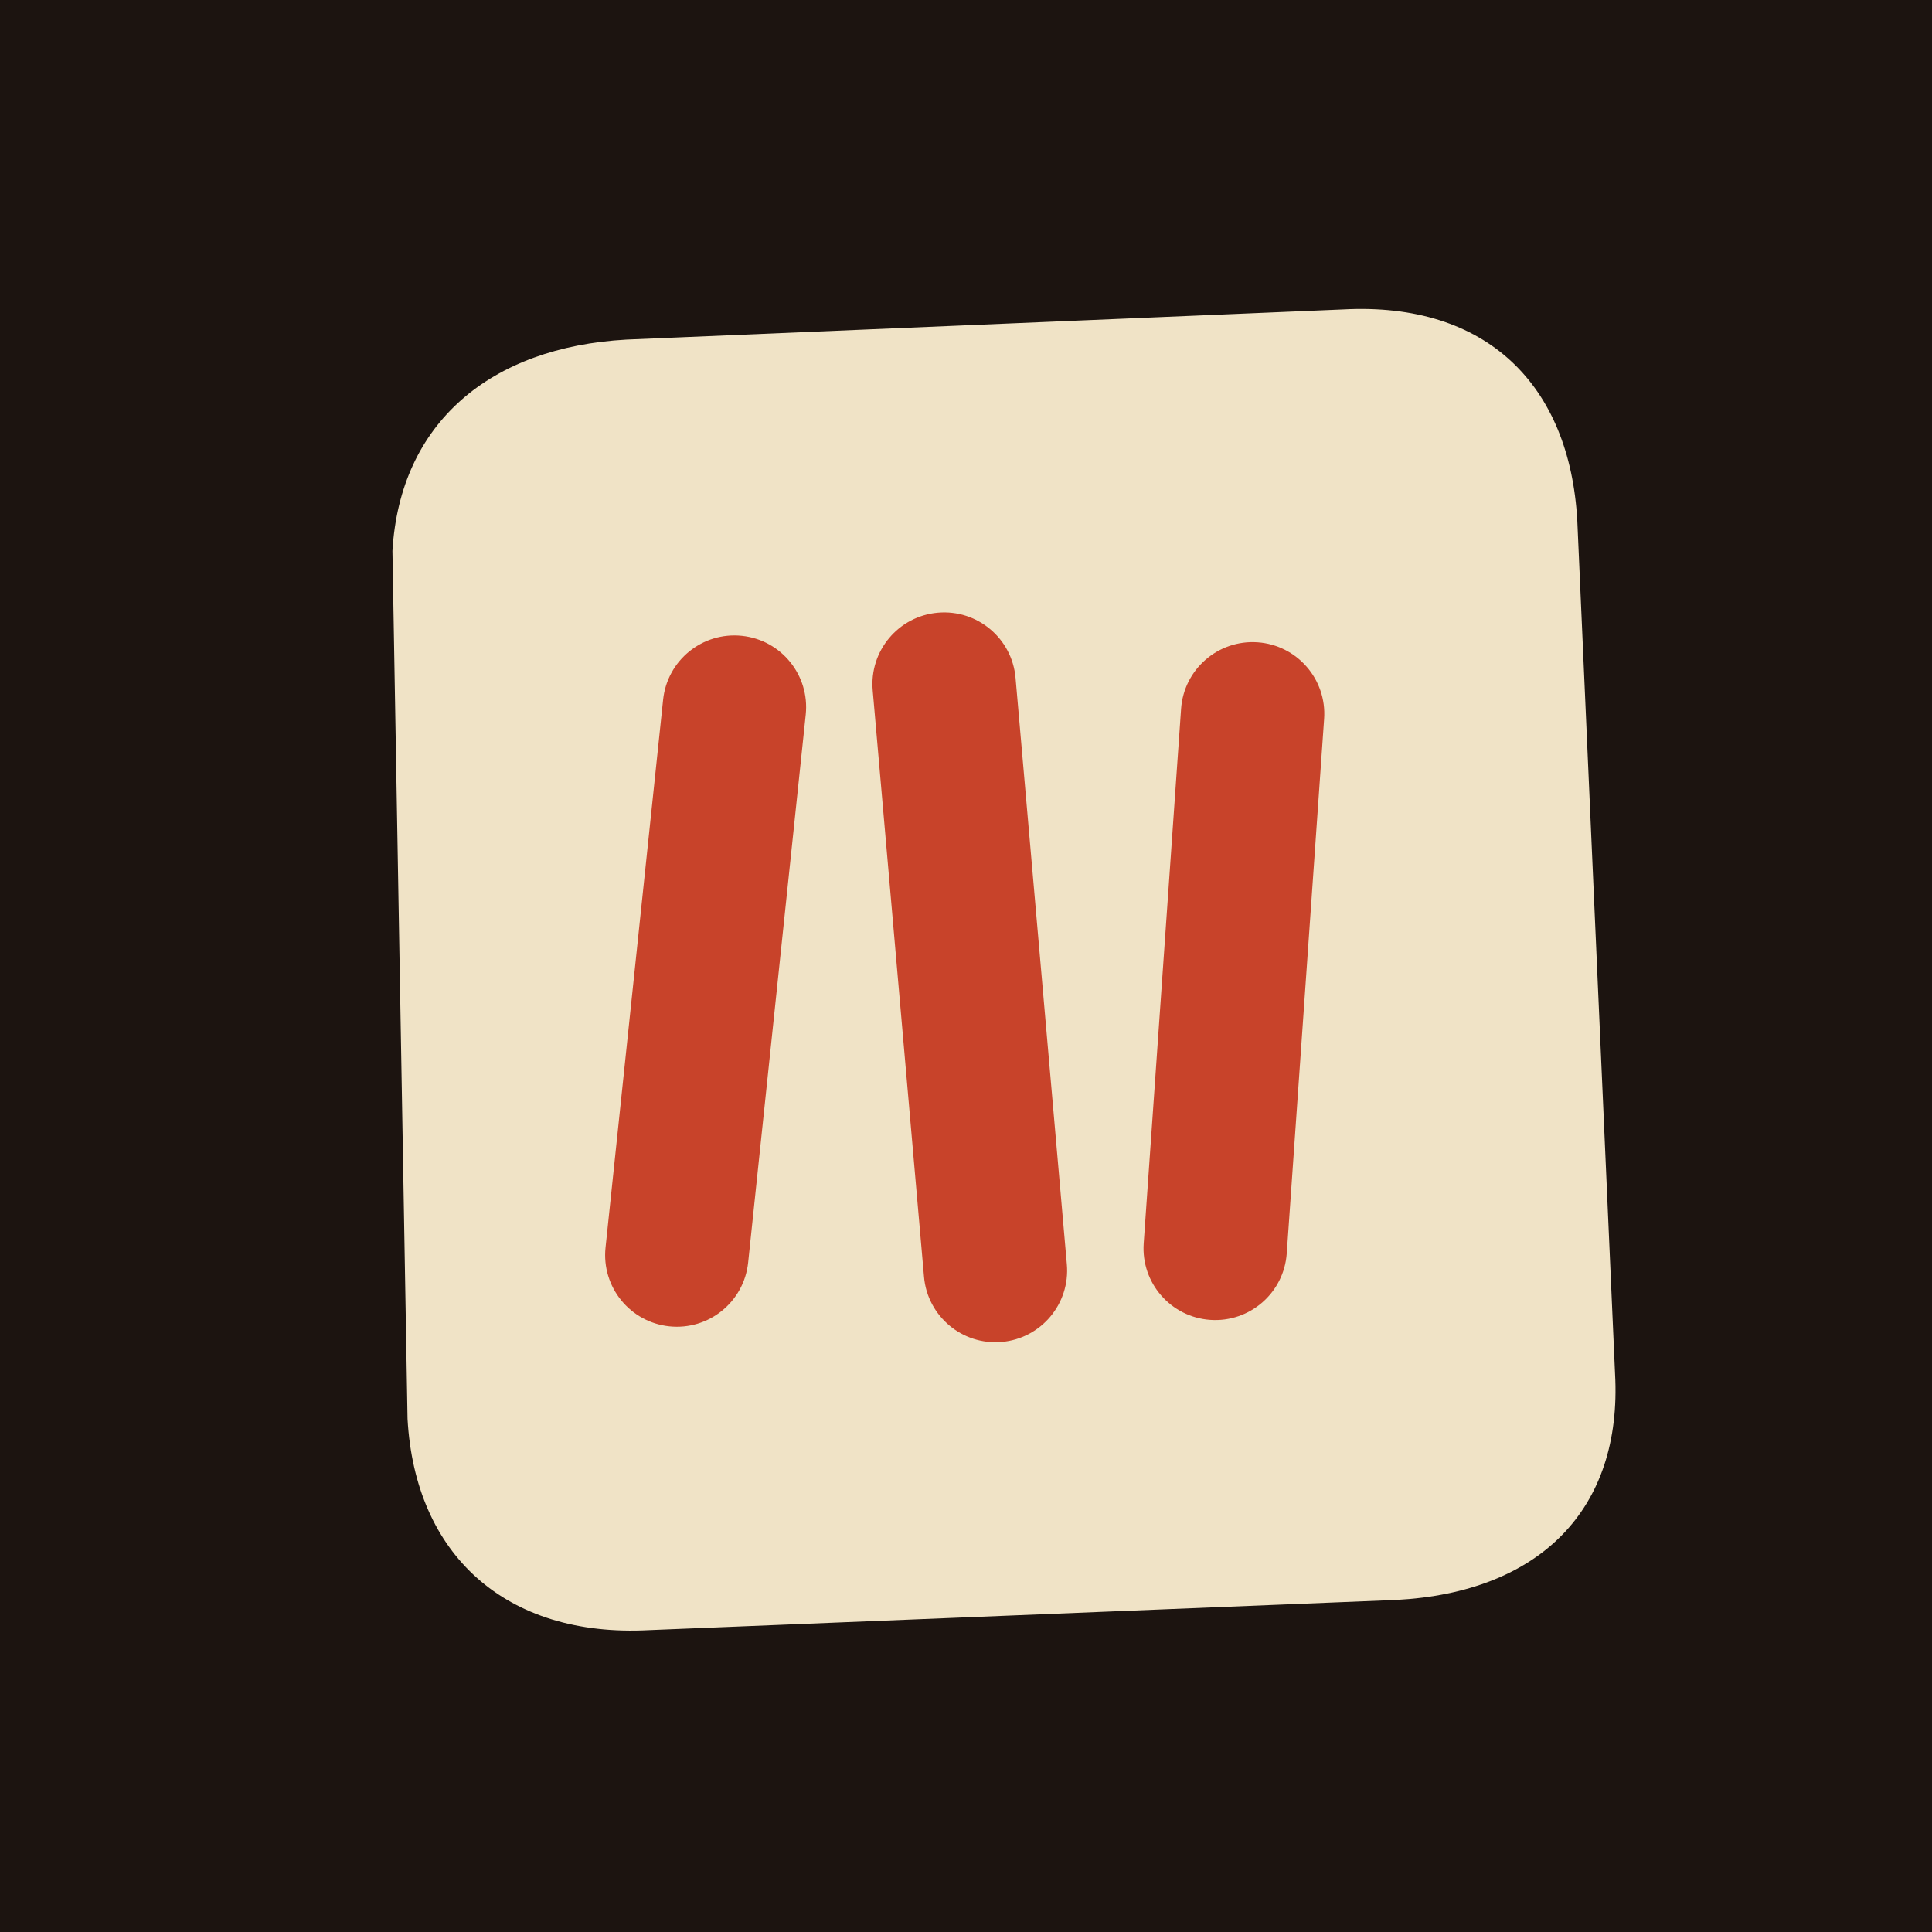
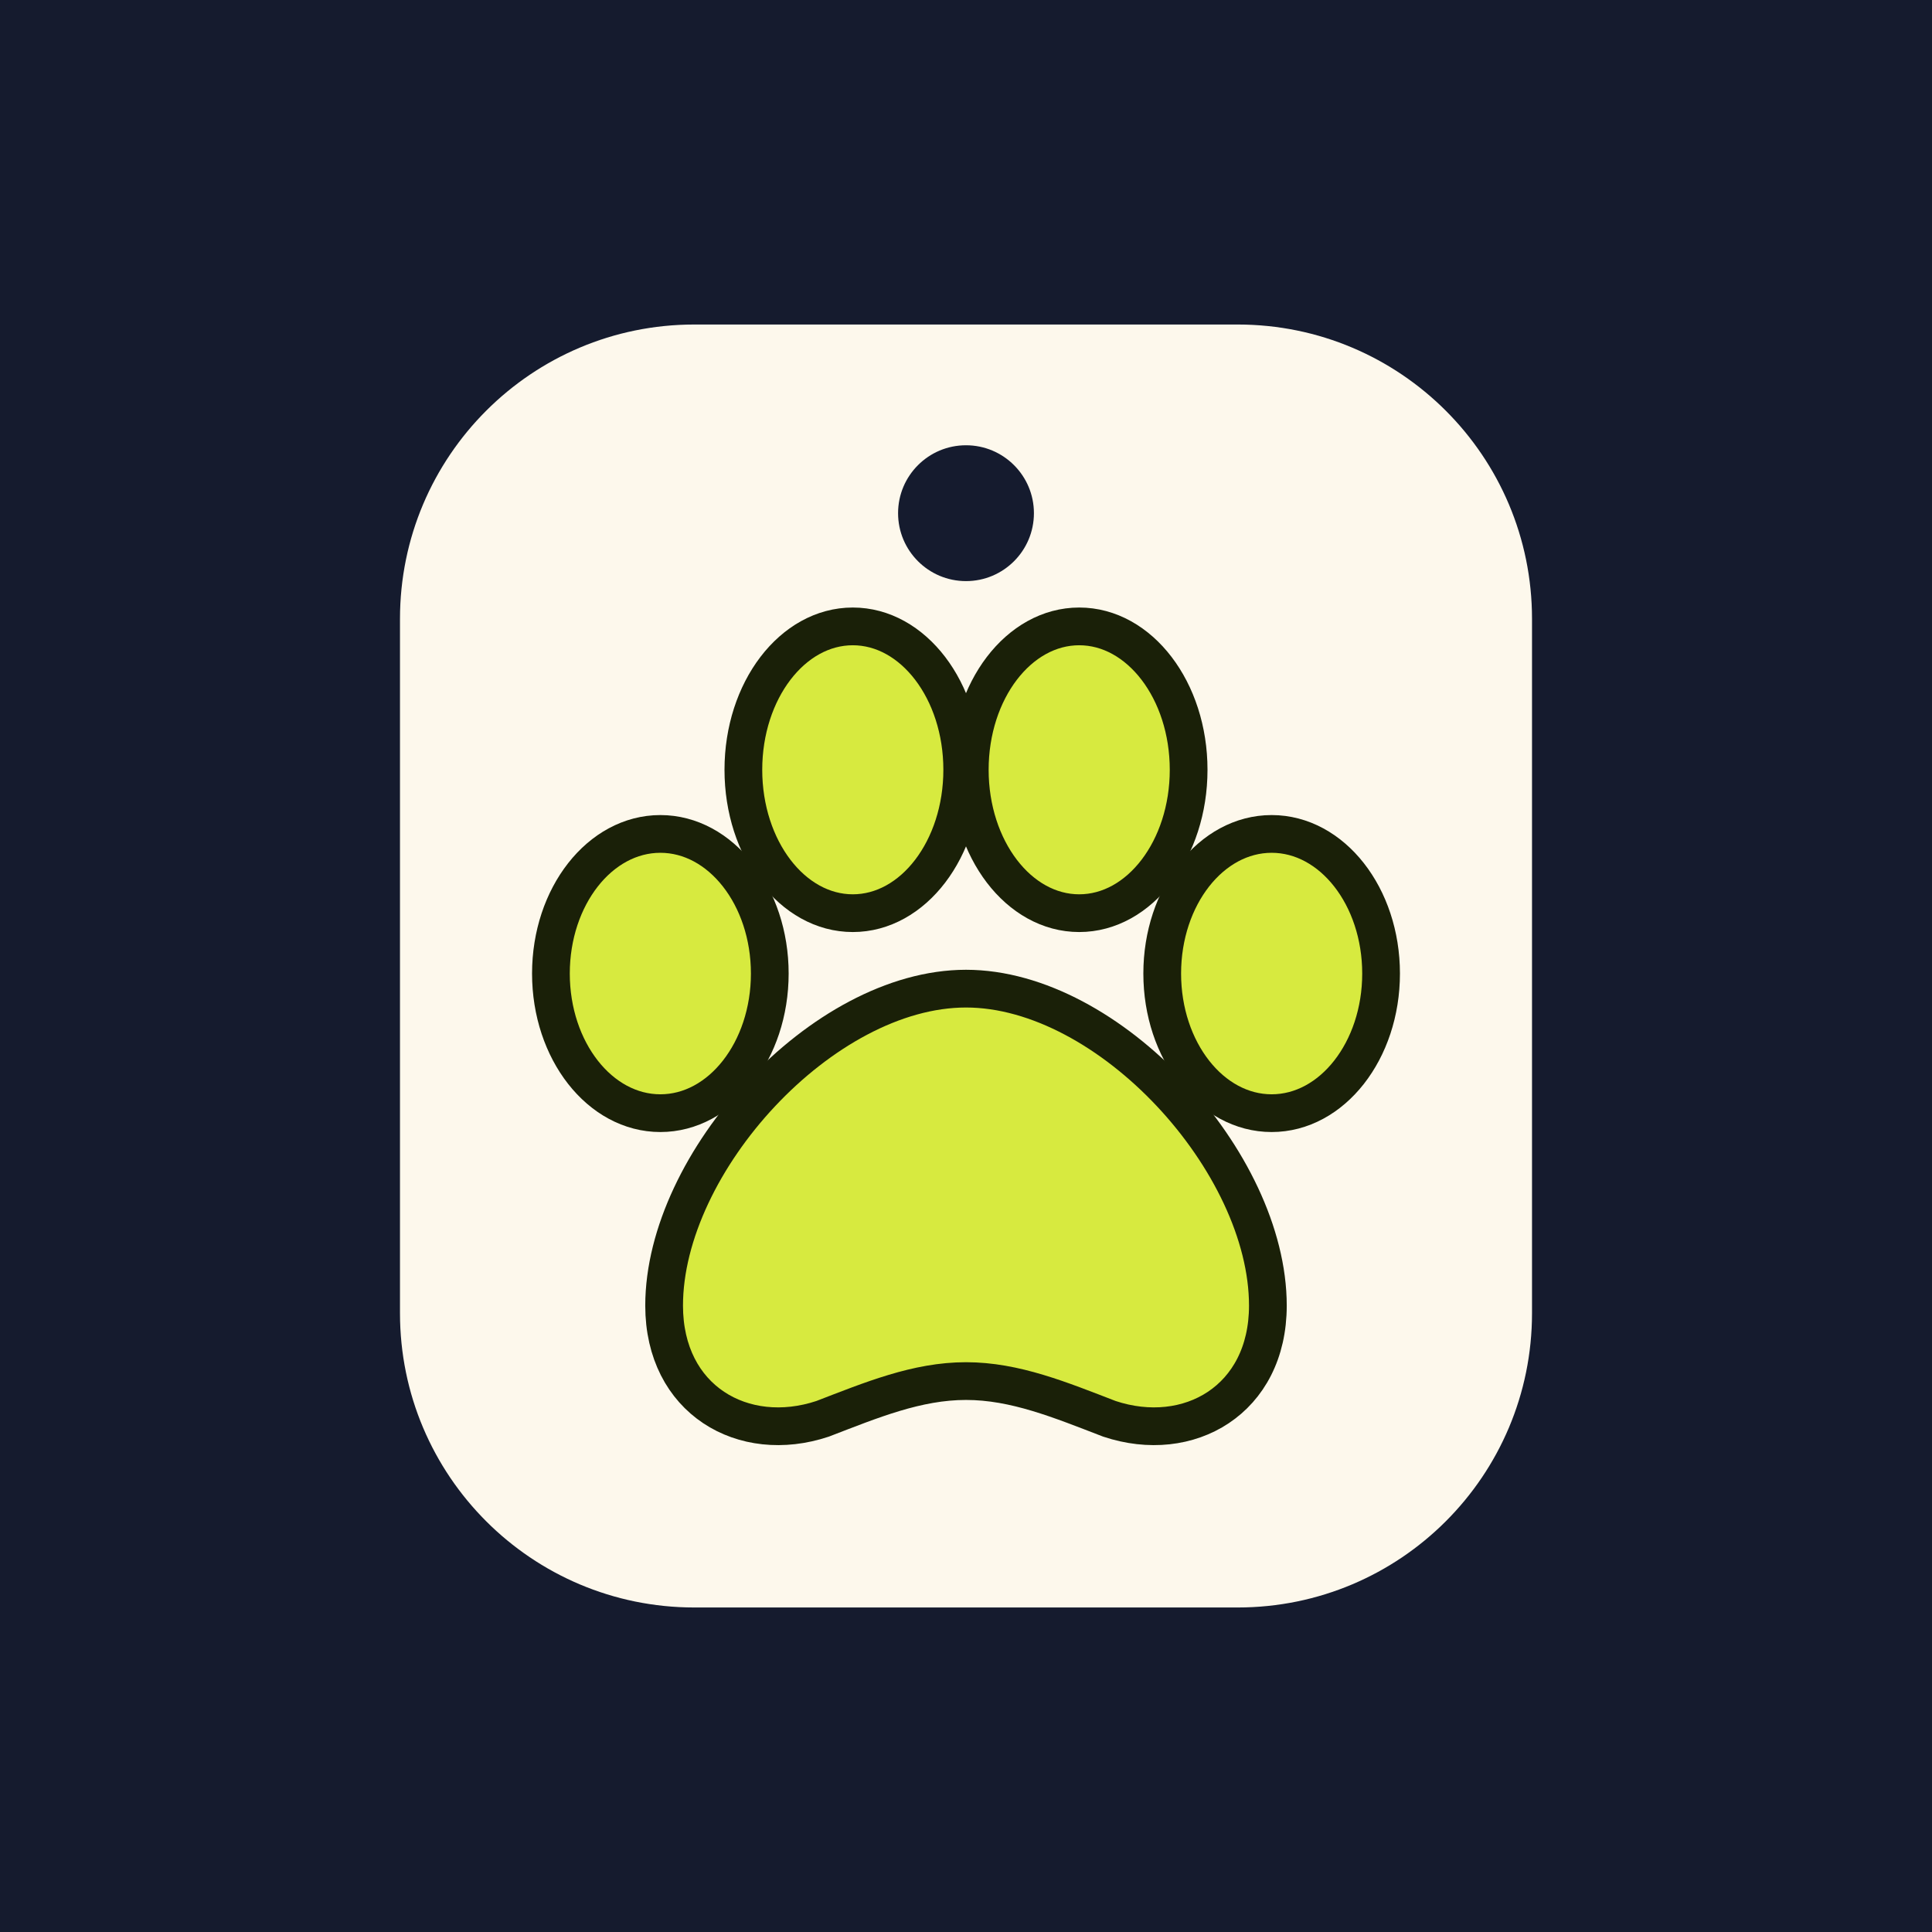
<svg xmlns="http://www.w3.org/2000/svg" viewBox="0 0 512 512">
-   <rect width="512" height="512" fill="#1c1410" />
-   <path d="M104 146c2-34 26-54 62-56l190-8c38-2 60 20 62 56l10 226c2 36-20 58-58 60l-198 8c-38 2-62-20-64-56z" fill="#f0e3c6" />
-   <g fill="#c8432a">
-     <rect x="168" y="168" width="38" height="184" rx="19" transform="rotate(6 187 260)" />
-     <rect x="238" y="162" width="38" height="194" rx="19" transform="rotate(-5 257 259)" />
-     <rect x="308" y="170" width="38" height="180" rx="19" transform="rotate(4 327 260)" />
+   <rect width="512" height="512" fill="#151b2e" />
+   <rect x="106" y="86" width="300" height="340" rx="78" fill="#fdf8ec" />
+   <circle cx="256" cy="136" r="18" fill="#151b2e" />
+   <g fill="#d7ea3f" stroke="#1a2008" stroke-width="10" stroke-linejoin="round">
+     <ellipse cx="175" cy="258" rx="29" ry="37" />
+     <ellipse cx="226" cy="204" rx="29" ry="38" />
+     <ellipse cx="286" cy="204" rx="29" ry="38" />
+     <ellipse cx="337" cy="258" rx="29" ry="37" />
+     <path d="M256 262c-38 0-80 46-80 84 0 25 21 37 42 30 13-5 25-10 38-10s25 5 38 10c21 7 42-5 42-30 0-38-42-84-80-84z" />
  </g>
</svg>
